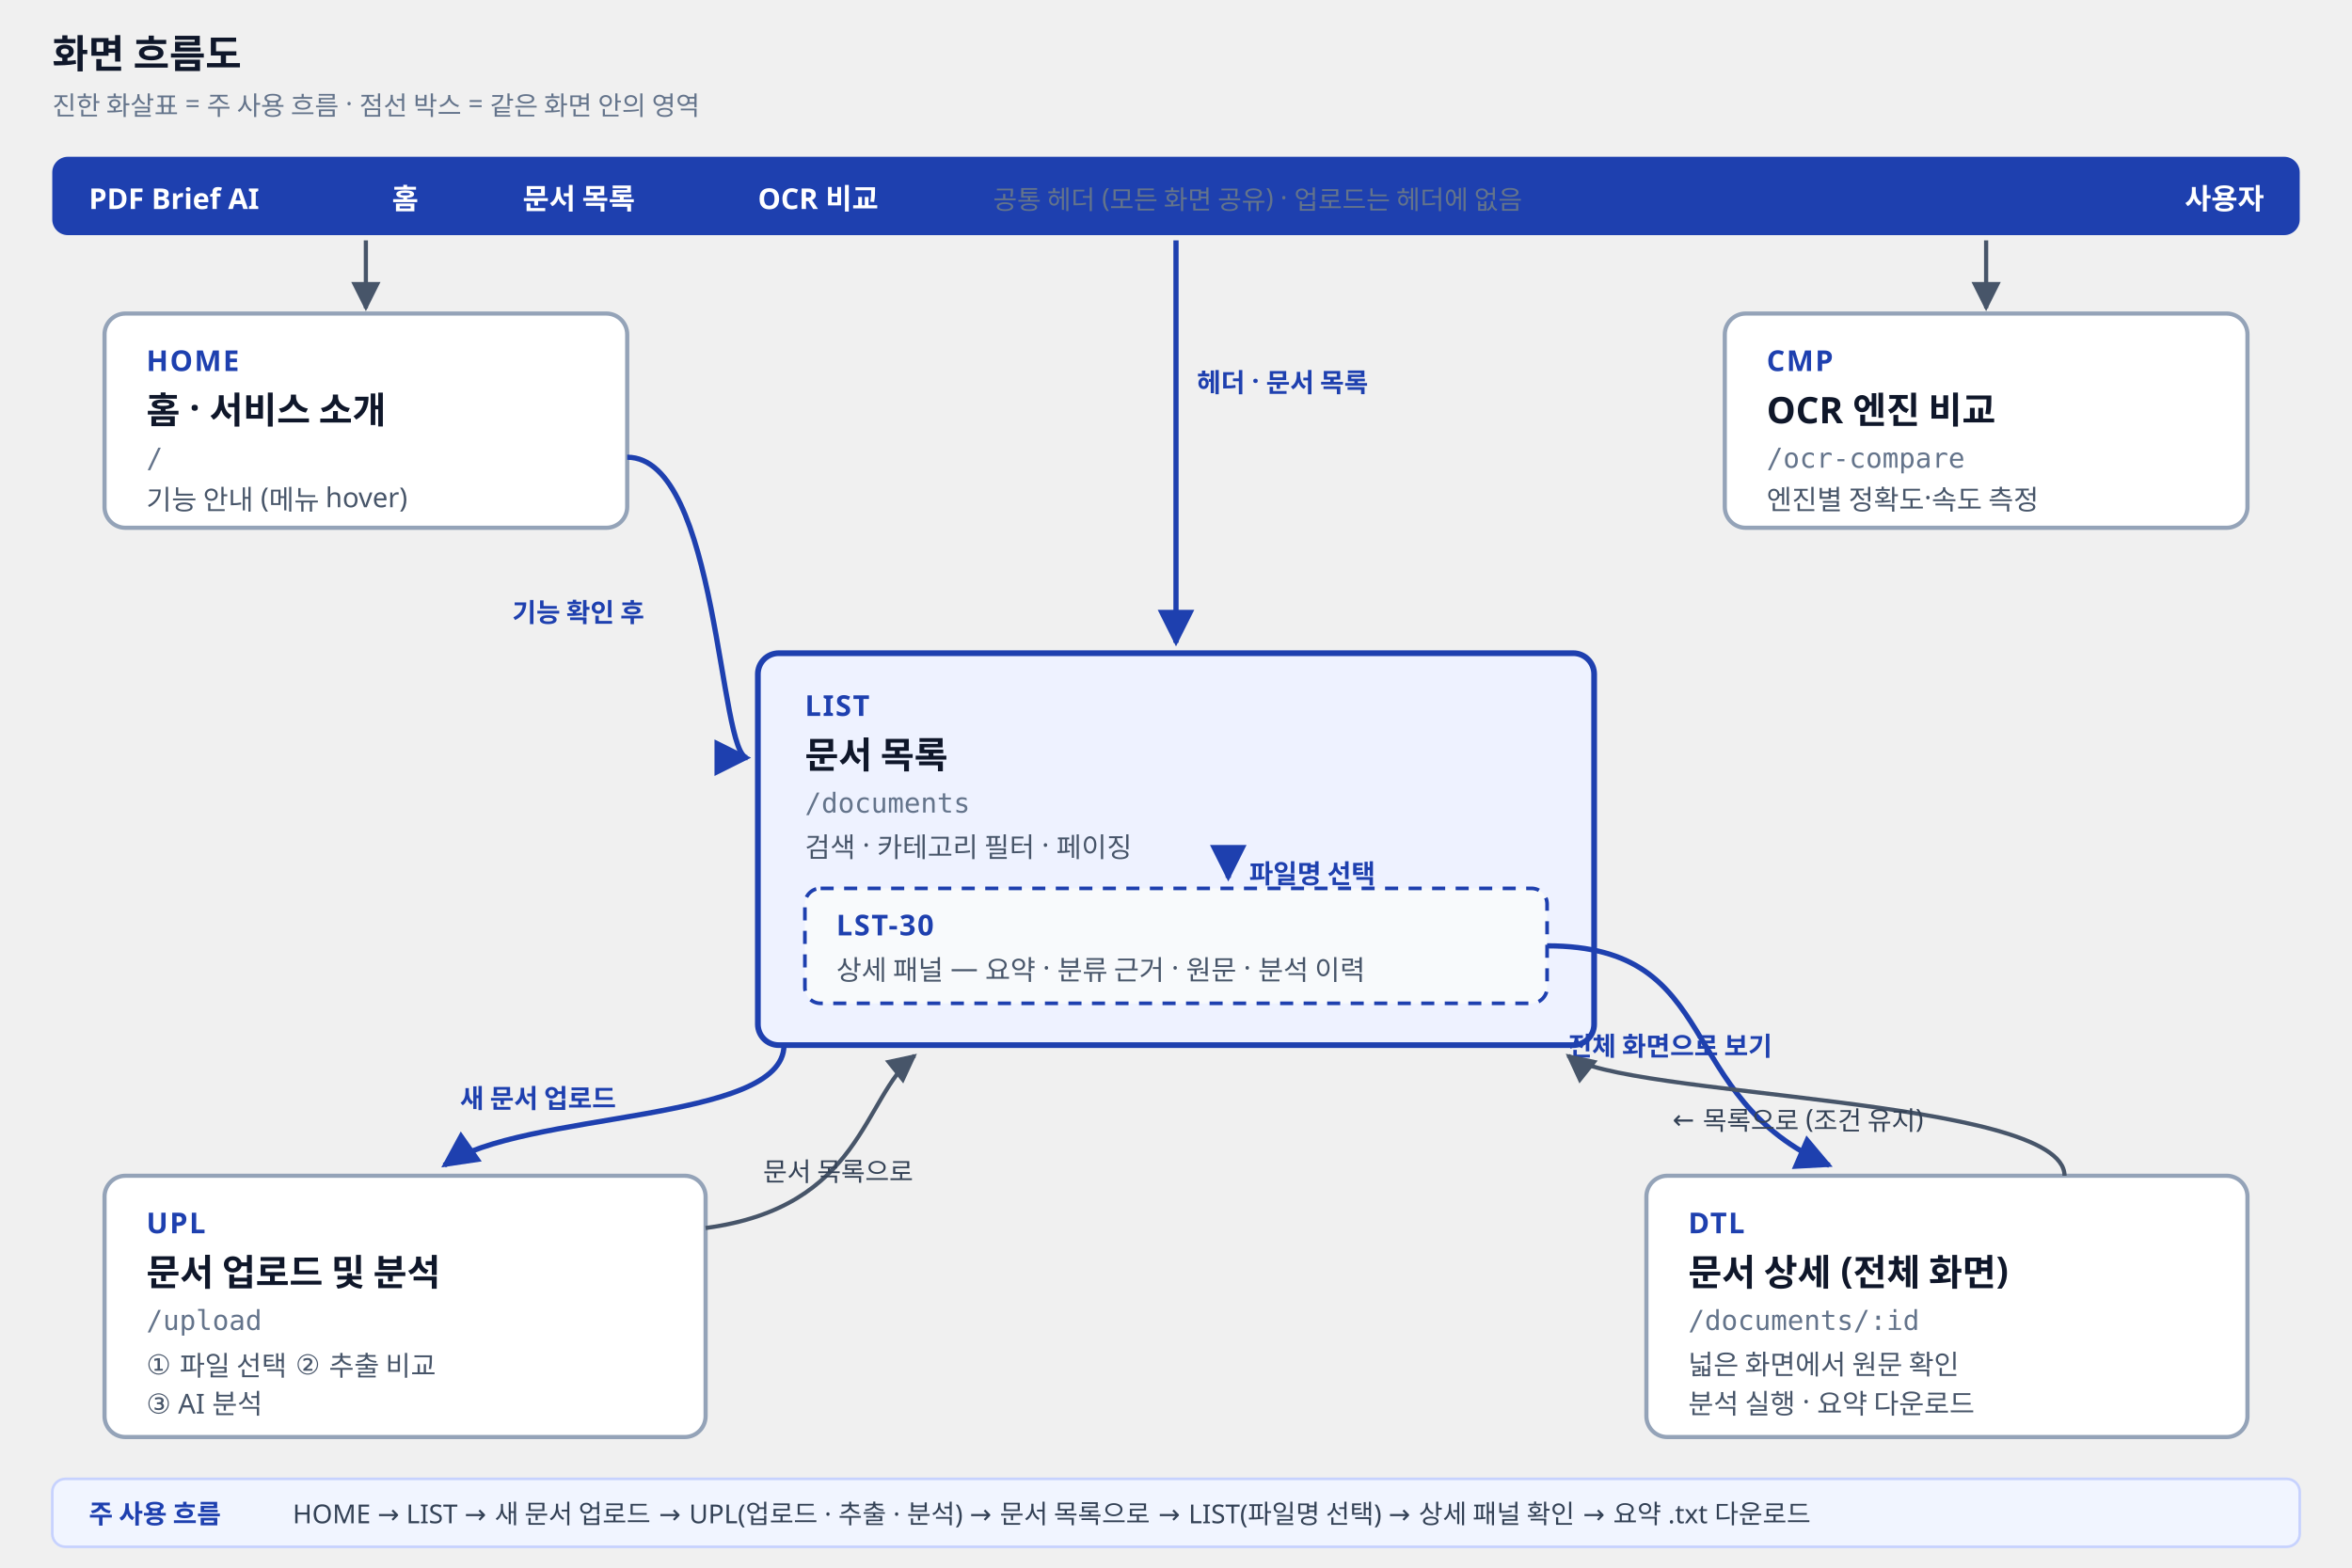
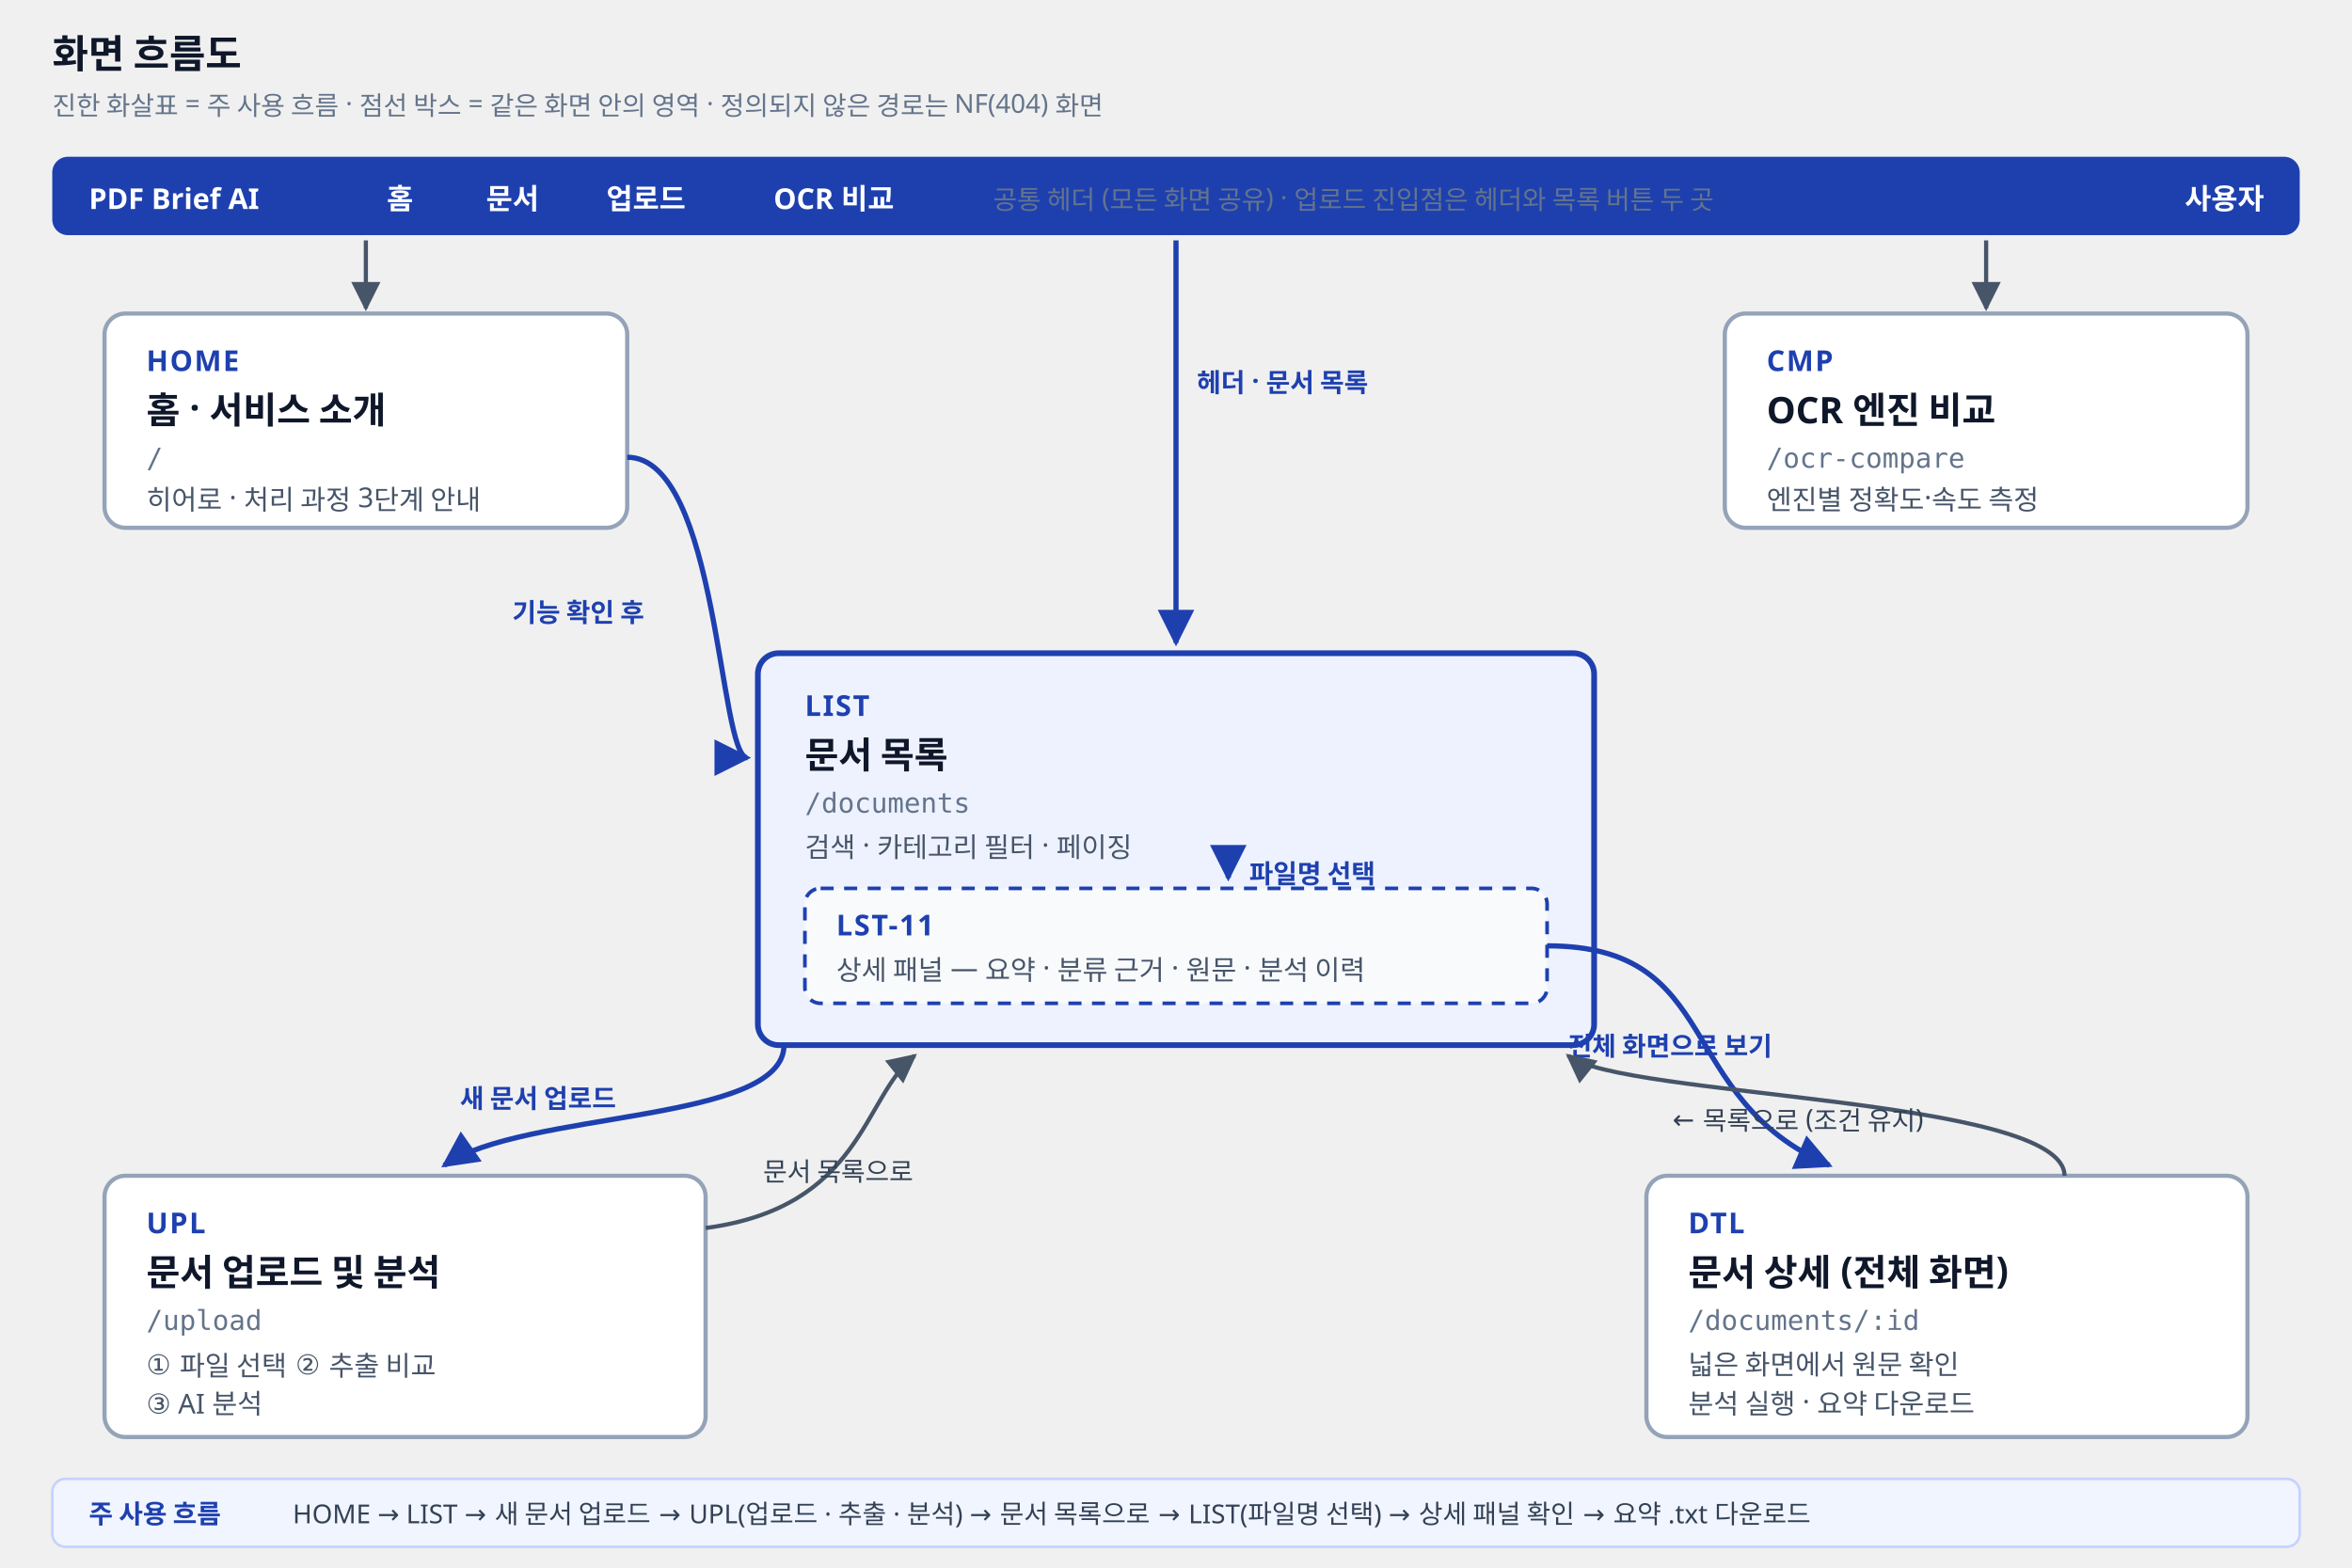
<svg xmlns="http://www.w3.org/2000/svg" viewBox="0 0 900 600" width="900" height="600" font-family="'Malgun Gothic','맑은 고딕',sans-serif">
  <defs>
    <marker id="arrow" viewBox="0 0 10 10" refX="9" refY="5" markerWidth="7" markerHeight="7" orient="auto-start-reverse">
      <path d="M 0 0 L 10 5 L 0 10 z" fill="#475569" />
    </marker>
    <marker id="arrowAccent" viewBox="0 0 10 10" refX="9" refY="5" markerWidth="7" markerHeight="7" orient="auto-start-reverse">
      <path d="M 0 0 L 10 5 L 0 10 z" fill="#1e40af" />
    </marker>
  </defs>
  <style>
    .box  { fill:#ffffff; stroke:#94a3b8; stroke-width:1.6; rx:8; }
    .main { fill:#eef2ff; stroke:#1e40af; stroke-width:2.2; rx:8; }
    .panel{ fill:#f8fafc; stroke:#1e40af; stroke-width:1.4; stroke-dasharray:5 4; rx:6; }
    .navbar { fill:#1e40af; rx:6; }
    .id   { font-size:11px; fill:#1e40af; font-weight:700; letter-spacing:.6px; }
    .name { font-size:14px; fill:#0f172a; font-weight:700; }
    .url  { font-size:10.5px; fill:#64748b; font-family:Consolas,monospace; }
    .desc { font-size:10.5px; fill:#475569; }
    .navtxt { font-size:11px; fill:#ffffff; font-weight:600; }
    .line { stroke:#475569; stroke-width:1.6; fill:none; marker-end:url(#arrow); }
    .lineA{ stroke:#1e40af; stroke-width:2; fill:none; marker-end:url(#arrowAccent); }
    .lbl  { font-size:10px; fill:#334155; }
    .lblA { font-size:10px; fill:#1e40af; font-weight:600; }
    .title{ font-size:15px; fill:#0f172a; font-weight:700; }
    .note { font-size:10px; fill:#64748b; }
  </style>
  <text class="title" x="20" y="26">화면 흐름도</text>
-   <text class="note" x="20" y="44">진한 화살표 = 주 사용 흐름 · 점선 박스 = 같은 화면 안의 영역</text>
+   <text class="note" x="20" y="44">진한 화살표 = 주 사용 흐름 · 점선 박스 = 같은 화면 안의 영역 · 정의되지 않은 경로는 NF(404) 화면</text>
  <rect class="navbar" x="20" y="60" width="860" height="30" />
  <text class="navtxt" x="34" y="80">PDF Brief AI</text>
-   <text class="navtxt" x="150" y="80">홈</text>
-   <text class="navtxt" x="200" y="80">문서 목록</text>
-   <text class="navtxt" x="290" y="80">OCR 비교</text>
+   <text class="navtxt" x="148" y="80">홈</text>
+   <text class="navtxt" x="186" y="80">문서</text>
+   <text class="navtxt" x="232" y="80">업로드</text>
+   <text class="navtxt" x="296" y="80">OCR 비교</text>
  <text class="navtxt" x="836" y="80">사용자</text>
-   <text class="note" x="380" y="80" fill="#c7d2fe">공통 헤더 (모든 화면 공유) · 업로드는 헤더에 없음</text>
+   <text class="note" x="380" y="80" fill="#c7d2fe">공통 헤더 (모든 화면 공유) · 업로드 진입점은 헤더와 목록 버튼 두 곳</text>
  <rect class="box" x="40" y="120" width="200" height="82" />
  <text class="id" x="56" y="142">HOME</text>
  <text class="name" x="56" y="162">홈 · 서비스 소개</text>
  <text class="url" x="56" y="179">/</text>
-   <text class="desc" x="56" y="195">기능 안내 (메뉴 hover)</text>
+   <text class="desc" x="56" y="195">히어로 · 처리 과정 3단계 안내</text>
  <rect class="box" x="660" y="120" width="200" height="82" />
  <text class="id" x="676" y="142">CMP</text>
  <text class="name" x="676" y="162">OCR 엔진 비교</text>
  <text class="url" x="676" y="179">/ocr-compare</text>
  <text class="desc" x="676" y="195">엔진별 정확도·속도 측정</text>
  <rect class="main" x="290" y="250" width="320" height="150" />
  <text class="id" x="308" y="274">LIST</text>
  <text class="name" x="308" y="294">문서 목록</text>
  <text class="url" x="308" y="311">/documents</text>
  <text class="desc" x="308" y="328">검색 · 카테고리 필터 · 페이징</text>
  <rect class="panel" x="308" y="340" width="284" height="44" />
-   <text class="id" x="320" y="358">LST-30</text>
+   <text class="id" x="320" y="358">LST-11</text>
  <text class="desc" x="320" y="375">상세 패널 — 요약 · 분류 근거 · 원문 · 분석 이력</text>
  <rect class="box" x="40" y="450" width="230" height="100" />
  <text class="id" x="56" y="472">UPL</text>
  <text class="name" x="56" y="492">문서 업로드 및 분석</text>
  <text class="url" x="56" y="509">/upload</text>
  <text class="desc" x="56" y="526">① 파일 선택 ② 추출 비교</text>
  <text class="desc" x="56" y="541">③ AI 분석</text>
  <rect class="box" x="630" y="450" width="230" height="100" />
  <text class="id" x="646" y="472">DTL</text>
  <text class="name" x="646" y="492">문서 상세 (전체 화면)</text>
  <text class="url" x="646" y="509">/documents/:id</text>
  <text class="desc" x="646" y="526">넓은 화면에서 원문 확인</text>
  <text class="desc" x="646" y="541">분석 실행 · 요약 다운로드</text>
  <path class="line" d="M 140 92 L 140 118" />
  <path class="line" d="M 760 92 L 760 118" />
  <path class="lineA" d="M 450 92 L 450 246" />
  <text class="lblA" x="458" y="150">헤더 · 문서 목록</text>
  <path class="lineA" d="M 240 175 C 275 175, 275 290, 286 290" />
  <text class="lblA" x="196" y="238">기능 확인 후</text>
  <path class="lineA" d="M 300 400 C 300 430, 200 425, 170 446" />
  <text class="lblA" x="176" y="424">새 문서 업로드</text>
  <path class="line" d="M 270 470 C 330 462, 330 420, 350 404" />
  <text class="lbl" x="292" y="452">문서 목록으로</text>
  <path class="lineA" d="M 592 362 C 660 362, 640 420, 700 446" />
  <text class="lblA" x="600" y="404">전체 화면으로 보기</text>
  <path class="line" d="M 790 450 C 790 420, 620 420, 600 404" />
  <text class="lbl" x="640" y="432">← 목록으로 (조건 유지)</text>
  <path class="lineA" d="M 470 332 L 470 336" />
  <text class="lblA" x="478" y="338">파일명 선택</text>
  <rect x="20" y="566" width="860" height="26" fill="#f1f5ff" stroke="#c7d2fe" rx="5" />
  <text class="lblA" x="34" y="583">주 사용 흐름</text>
  <text class="lbl" x="112" y="583">HOME → LIST → 새 문서 업로드 → UPL(업로드 · 추출 · 분석) → 문서 목록으로 → LIST(파일명 선택) → 상세 패널 확인 → 요약 .txt 다운로드</text>
</svg>
